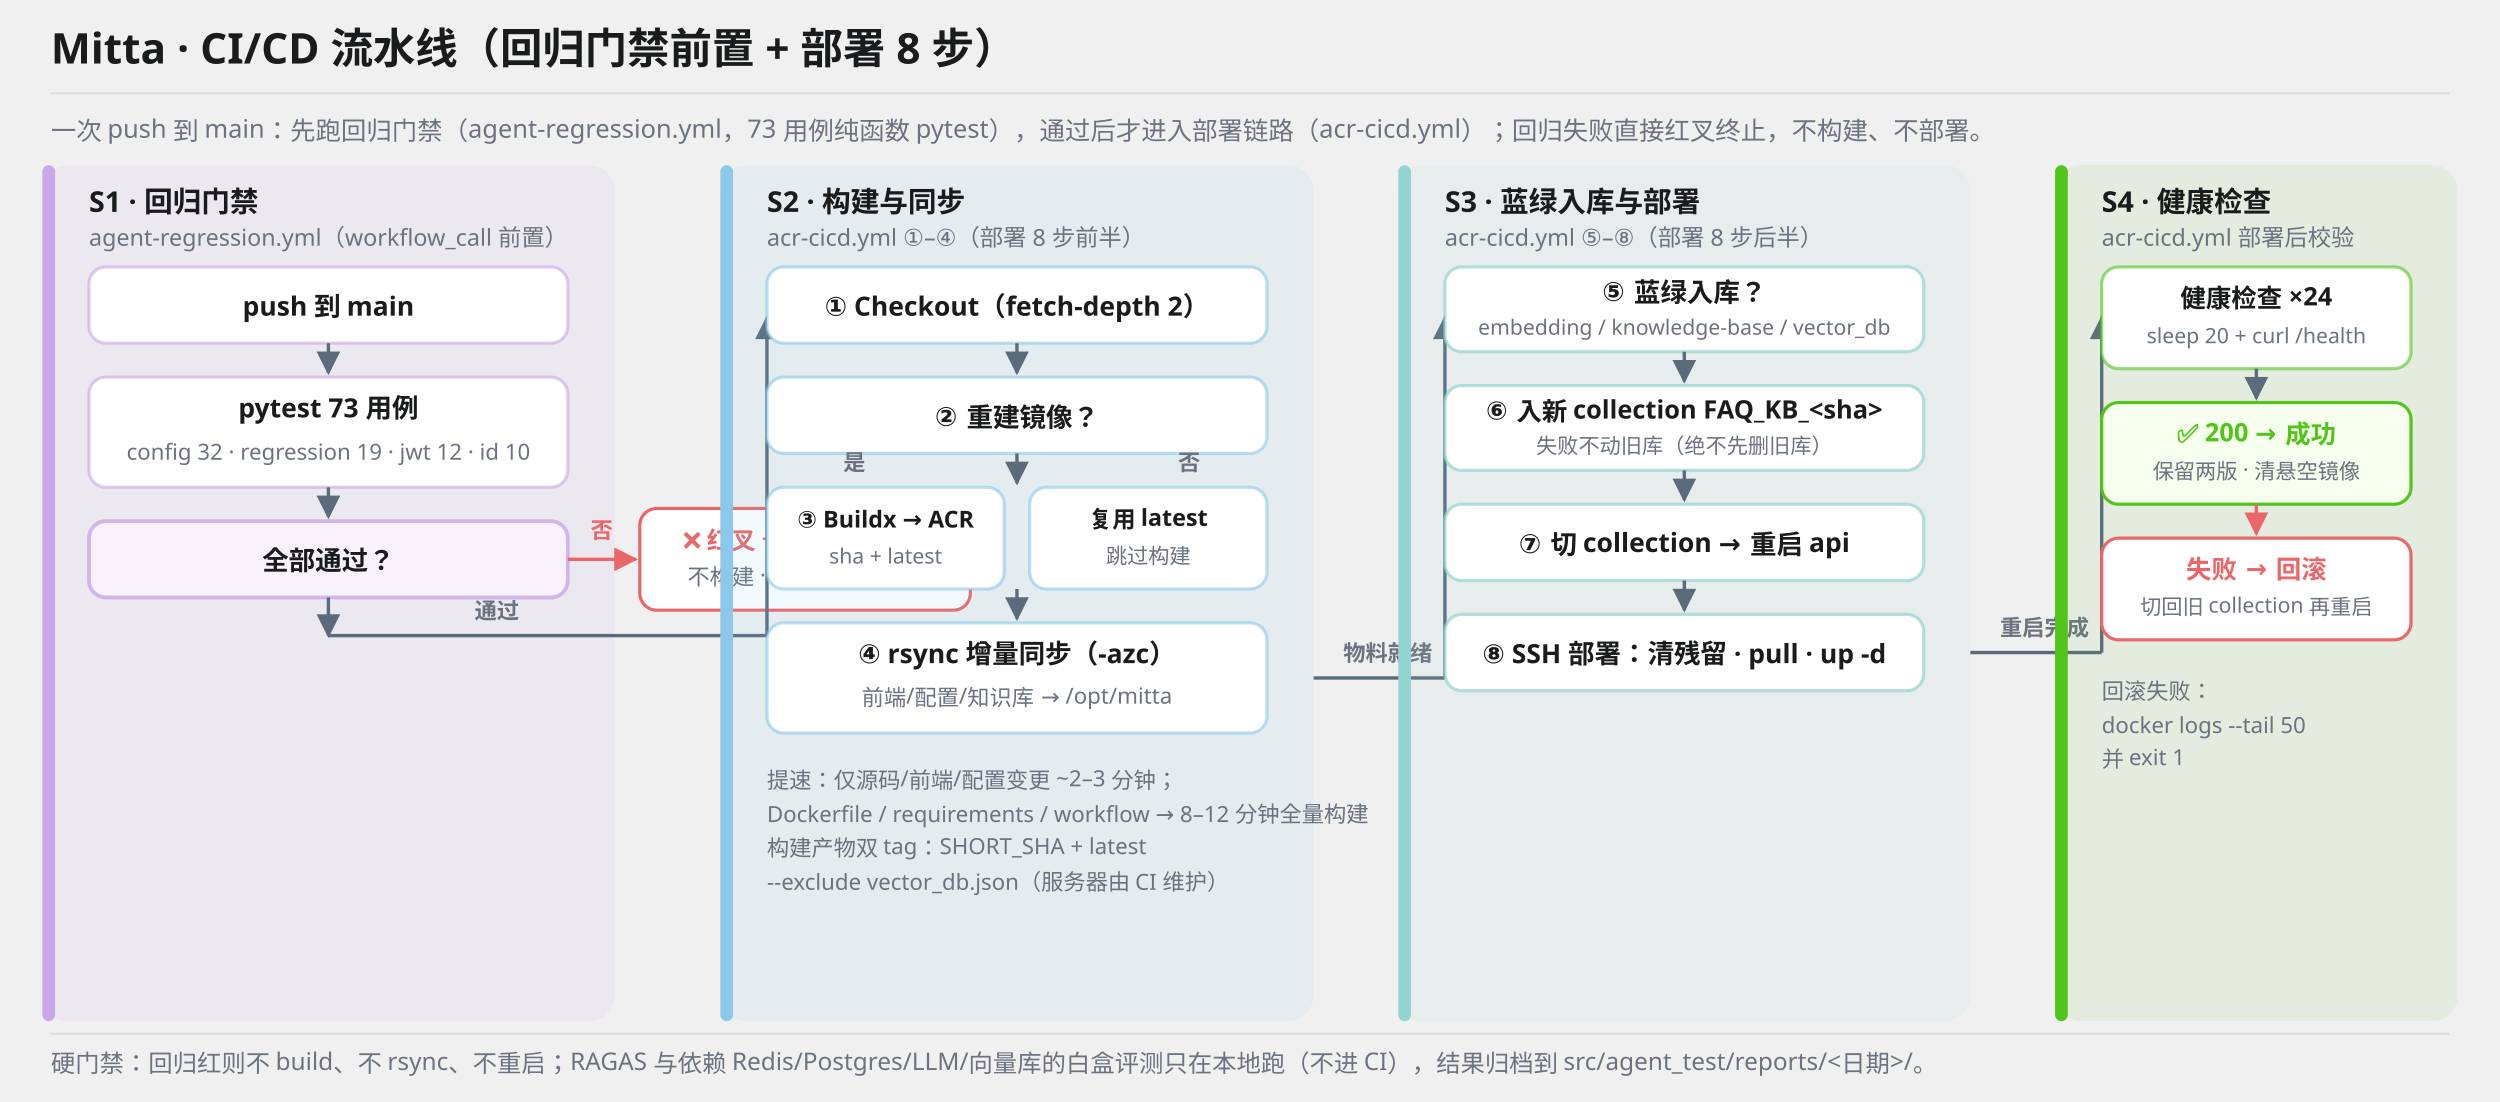
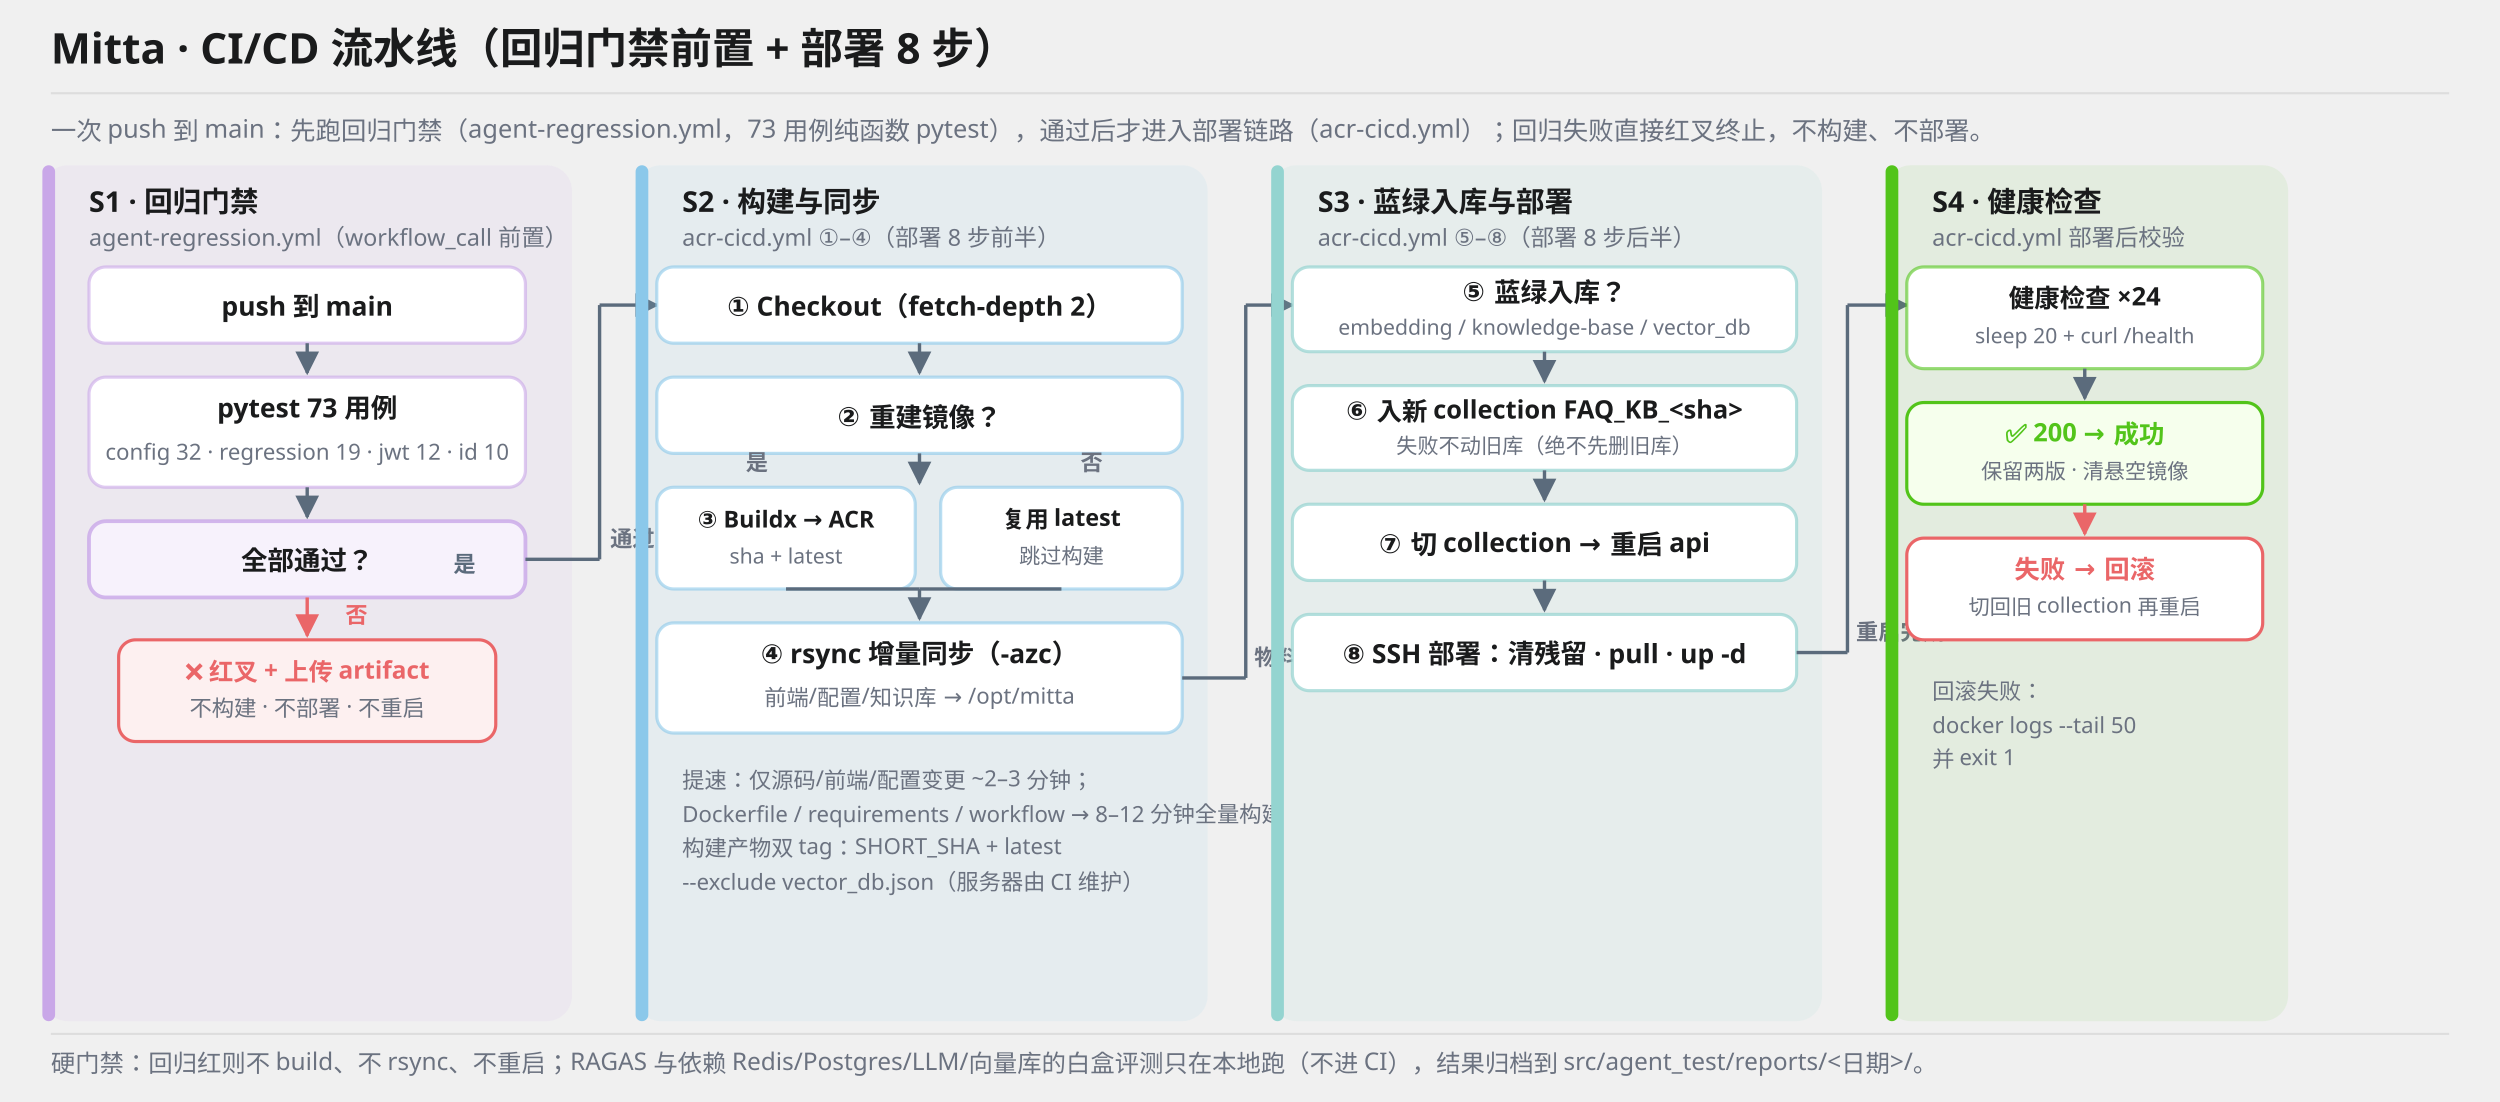
<svg xmlns="http://www.w3.org/2000/svg" viewBox="0 0 1180 520" width="1180" height="520" font-family="'Segoe UI','PingFang SC','Microsoft YaHei',sans-serif">
  <defs>
    <marker id="arr" viewBox="0 0 10 10" refX="9" refY="5" markerWidth="7" markerHeight="7" orient="auto-start-reverse">
      <path d="M0,0 L10,5 L0,10 z" fill="#5b6b7c" />
-     </marker>
-     <marker id="arrAccent" viewBox="0 0 10 10" refX="9" refY="5" markerWidth="7" markerHeight="7" orient="auto-start-reverse">
-       <path d="M0,0 L10,5 L0,10 z" fill="#3b82c4" />
    </marker>
    <marker id="arrRed" viewBox="0 0 10 10" refX="9" refY="5" markerWidth="7" markerHeight="7" orient="auto-start-reverse">
      <path d="M0,0 L10,5 L0,10 z" fill="#EA6668" />
    </marker>
  </defs>
  <text x="24" y="30" font-size="20" font-weight="700" fill="#1A1B1C">Mitta · CI/CD 流水线（回归门禁前置 + 部署 8 步）</text>
  <line x1="24" y1="44" x2="1156" y2="44" stroke="rgba(0,0,0,0.08)" stroke-width="1" />
  <text x="24" y="66" font-size="12" fill="#6B7280">一次 push 到 main：先跑回归门禁（agent-regression.yml，73 用例纯函数 pytest），通过后才进入部署链路（acr-cicd.yml）；回归失败直接红叉终止，不构建、不部署。</text>
-   <rect x="20" y="78" width="270" height="404" rx="12" fill="rgba(201,167,232,0.10)" />
+   <rect x="20" y="78" width="250" height="404" rx="12" fill="rgba(201,167,232,0.10)" />
  <rect x="20" y="78" width="6" height="404" rx="3" fill="#C9A7E8" />
  <text x="42" y="100" font-size="13.5" font-weight="700" fill="#1A1B1C">S1 · 回归门禁</text>
  <text x="42" y="116" font-size="11" fill="#6B7280">agent-regression.yml（workflow_call 前置）</text>
-   <rect x="42" y="126" width="226" height="36" rx="8" fill="#FFFFFF" stroke="rgba(201,167,232,0.6)" stroke-width="1.5" />
-   <text x="155" y="149" text-anchor="middle" font-size="12.5" font-weight="600" fill="#1A1B1C">push 到 main</text>
-   <line x1="155" y1="162" x2="155" y2="176" stroke="#5b6b7c" stroke-width="1.6" marker-end="url(#arr)" />
-   <rect x="42" y="178" width="226" height="52" rx="8" fill="#FFFFFF" stroke="rgba(201,167,232,0.6)" stroke-width="1.5" />
-   <text x="155" y="197" text-anchor="middle" font-size="12.5" font-weight="600" fill="#1A1B1C">pytest 73 用例</text>
-   <text x="155" y="217" text-anchor="middle" font-size="10.5" fill="#6B7280">config 32 · regression 19 · jwt 12 · id 10</text>
-   <line x1="155" y1="230" x2="155" y2="244" stroke="#5b6b7c" stroke-width="1.6" marker-end="url(#arr)" />
-   <rect x="42" y="246" width="226" height="36" rx="8" fill="#F7F2FC" stroke="rgba(201,167,232,0.8)" stroke-width="1.8" />
-   <text x="155" y="269" text-anchor="middle" font-size="12.5" font-weight="700" fill="#1A1B1C">全部通过？</text>
-   <line x1="268" y1="264" x2="300" y2="264" stroke="#EA6668" stroke-width="1.6" marker-end="url(#arrRed)" />
-   <text x="284" y="254" text-anchor="middle" font-size="10.5" fill="#EA6668" font-weight="600">否</text>
-   <rect x="302" y="240" width="156" height="48" rx="8" fill="#FFFFFF" stroke="#EA6668" stroke-width="1.5" />
-   <text x="380" y="259" text-anchor="middle" font-size="11.5" font-weight="600" fill="#EA6668">❌ 红叉 + 上传 artifact</text>
-   <text x="380" y="276" text-anchor="middle" font-size="10.5" fill="#6B7280">不构建 · 不部署 · 不重启</text>
-   <line x1="155" y1="282" x2="155" y2="300" stroke="#5b6b7c" stroke-width="1.6" marker-end="url(#arr)" />
-   <line x1="155" y1="300" x2="362" y2="300" stroke="#5b6b7c" stroke-width="1.6" />
-   <line x1="362" y1="300" x2="362" y2="150" stroke="#5b6b7c" stroke-width="1.6" marker-end="url(#arr)" />
-   <text x="224" y="292" font-size="10.5" fill="#6B7280" font-weight="600">通过</text>
-   <rect x="340" y="78" width="280" height="404" rx="12" fill="rgba(139,200,234,0.10)" />
-   <rect x="340" y="78" width="6" height="404" rx="3" fill="#8BC8EA" />
-   <text x="362" y="100" font-size="13.5" font-weight="700" fill="#1A1B1C">S2 · 构建与同步</text>
-   <text x="362" y="116" font-size="11" fill="#6B7280">acr-cicd.yml ①–④（部署 8 步前半）</text>
-   <rect x="362" y="126" width="236" height="36" rx="8" fill="#FFFFFF" stroke="rgba(139,200,234,0.6)" stroke-width="1.5" />
-   <text x="480" y="149" text-anchor="middle" font-size="12.5" font-weight="600" fill="#1A1B1C">① Checkout（fetch-depth 2）</text>
-   <line x1="480" y1="162" x2="480" y2="176" stroke="#5b6b7c" stroke-width="1.6" marker-end="url(#arr)" />
-   <rect x="362" y="178" width="236" height="36" rx="8" fill="#FFFFFF" stroke="rgba(139,200,234,0.6)" stroke-width="1.5" />
-   <text x="480" y="201" text-anchor="middle" font-size="12.5" font-weight="600" fill="#1A1B1C">② 重建镜像？</text>
-   <line x1="480" y1="214" x2="480" y2="228" stroke="#5b6b7c" stroke-width="1.6" marker-end="url(#arr)" />
-   <text x="398" y="222" font-size="10.5" fill="#6B7280" font-weight="600">是</text>
-   <text x="556" y="222" font-size="10.5" fill="#6B7280" font-weight="600">否</text>
-   <rect x="362" y="230" width="112" height="48" rx="8" fill="#FFFFFF" stroke="rgba(139,200,234,0.6)" stroke-width="1.5" />
-   <text x="418" y="249" text-anchor="middle" font-size="11" font-weight="600" fill="#1A1B1C">③ Buildx → ACR</text>
-   <text x="418" y="266" text-anchor="middle" font-size="10" fill="#6B7280">sha + latest</text>
-   <rect x="486" y="230" width="112" height="48" rx="8" fill="#FFFFFF" stroke="rgba(139,200,234,0.6)" stroke-width="1.5" />
-   <text x="542" y="249" text-anchor="middle" font-size="11" font-weight="600" fill="#1A1B1C">复用 latest</text>
-   <text x="542" y="266" text-anchor="middle" font-size="10" fill="#6B7280">跳过构建</text>
-   <line x1="480" y1="278" x2="480" y2="292" stroke="#5b6b7c" stroke-width="1.6" marker-end="url(#arr)" />
-   <rect x="362" y="294" width="236" height="52" rx="8" fill="#FFFFFF" stroke="rgba(139,200,234,0.6)" stroke-width="1.5" />
-   <text x="480" y="313" text-anchor="middle" font-size="12.5" font-weight="600" fill="#1A1B1C">④ rsync 增量同步（-azc）</text>
-   <text x="480" y="333" text-anchor="middle" font-size="10.5" fill="#6B7280">前端/配置/知识库 → /opt/mitta</text>
-   <text x="362" y="372" font-size="10.5" fill="#6B7280">提速：仅源码/前端/配置变更 ~2–3 分钟；</text>
-   <text x="362" y="388" font-size="10.5" fill="#6B7280">Dockerfile / requirements / workflow → 8–12 分钟全量构建</text>
-   <text x="362" y="404" font-size="10.5" fill="#6B7280">构建产物双 tag：SHORT_SHA + latest</text>
-   <text x="362" y="420" font-size="10.5" fill="#6B7280">--exclude vector_db.json（服务器由 CI 维护）</text>
-   <line x1="620" y1="320" x2="682" y2="320" stroke="#5b6b7c" stroke-width="1.6" />
-   <line x1="682" y1="320" x2="682" y2="150" stroke="#5b6b7c" stroke-width="1.6" marker-end="url(#arr)" />
-   <text x="634" y="312" font-size="10.5" fill="#6B7280" font-weight="600">物料就绪</text>
-   <rect x="660" y="78" width="270" height="404" rx="12" fill="rgba(148,212,208,0.10)" />
-   <rect x="660" y="78" width="6" height="404" rx="3" fill="#94D4D0" />
-   <text x="682" y="100" font-size="13.5" font-weight="700" fill="#1A1B1C">S3 · 蓝绿入库与部署</text>
-   <text x="682" y="116" font-size="11" fill="#6B7280">acr-cicd.yml ⑤–⑧（部署 8 步后半）</text>
-   <rect x="682" y="126" width="226" height="40" rx="8" fill="#FFFFFF" stroke="rgba(148,212,208,0.7)" stroke-width="1.5" />
-   <text x="795" y="142" text-anchor="middle" font-size="12.5" font-weight="600" fill="#1A1B1C">⑤ 蓝绿入库？</text>
-   <text x="795" y="158" text-anchor="middle" font-size="10" fill="#6B7280">embedding / knowledge-base / vector_db</text>
-   <line x1="795" y1="166" x2="795" y2="180" stroke="#5b6b7c" stroke-width="1.6" marker-end="url(#arr)" />
-   <rect x="682" y="182" width="226" height="40" rx="8" fill="#FFFFFF" stroke="rgba(148,212,208,0.7)" stroke-width="1.5" />
-   <text x="795" y="198" text-anchor="middle" font-size="12" font-weight="600" fill="#1A1B1C">⑥ 入新 collection FAQ_KB_&lt;sha&gt;</text>
-   <text x="795" y="214" text-anchor="middle" font-size="10" fill="#6B7280">失败不动旧库（绝不先删旧库）</text>
-   <line x1="795" y1="222" x2="795" y2="236" stroke="#5b6b7c" stroke-width="1.6" marker-end="url(#arr)" />
-   <rect x="682" y="238" width="226" height="36" rx="8" fill="#FFFFFF" stroke="rgba(148,212,208,0.7)" stroke-width="1.5" />
-   <text x="795" y="261" text-anchor="middle" font-size="12.5" font-weight="600" fill="#1A1B1C">⑦ 切 collection → 重启 api</text>
-   <line x1="795" y1="274" x2="795" y2="288" stroke="#5b6b7c" stroke-width="1.6" marker-end="url(#arr)" />
-   <rect x="682" y="290" width="226" height="36" rx="8" fill="#FFFFFF" stroke="rgba(148,212,208,0.7)" stroke-width="1.5" />
-   <text x="795" y="313" text-anchor="middle" font-size="12.5" font-weight="600" fill="#1A1B1C">⑧ SSH 部署：清残留 · pull · up -d</text>
-   <line x1="930" y1="308" x2="992" y2="308" stroke="#5b6b7c" stroke-width="1.6" />
-   <line x1="992" y1="308" x2="992" y2="150" stroke="#5b6b7c" stroke-width="1.6" marker-end="url(#arr)" />
-   <text x="944" y="300" font-size="10.5" fill="#6B7280" font-weight="600">重启完成</text>
-   <rect x="970" y="78" width="190" height="404" rx="12" fill="rgba(82,196,26,0.08)" />
-   <rect x="970" y="78" width="6" height="404" rx="3" fill="#52C41A" />
-   <text x="992" y="100" font-size="13.5" font-weight="700" fill="#1A1B1C">S4 · 健康检查</text>
-   <text x="992" y="116" font-size="11" fill="#6B7280">acr-cicd.yml 部署后校验</text>
-   <rect x="992" y="126" width="146" height="48" rx="8" fill="#FFFFFF" stroke="rgba(82,196,26,0.6)" stroke-width="1.5" />
-   <text x="1065" y="145" text-anchor="middle" font-size="12" font-weight="600" fill="#1A1B1C">健康检查 ×24</text>
-   <text x="1065" y="162" text-anchor="middle" font-size="10" fill="#6B7280">sleep 20 + curl /health</text>
-   <line x1="1065" y1="174" x2="1065" y2="188" stroke="#5b6b7c" stroke-width="1.6" marker-end="url(#arr)" />
-   <rect x="992" y="190" width="146" height="48" rx="8" fill="#F6FFED" stroke="#52C41A" stroke-width="1.5" />
-   <text x="1065" y="209" text-anchor="middle" font-size="12" font-weight="700" fill="#52C41A">✅ 200 → 成功</text>
-   <text x="1065" y="226" text-anchor="middle" font-size="10" fill="#6B7280">保留两版 · 清悬空镜像</text>
-   <line x1="1065" y1="238" x2="1065" y2="252" stroke="#EA6668" stroke-width="1.6" marker-end="url(#arrRed)" />
-   <rect x="992" y="254" width="146" height="48" rx="8" fill="#FFFFFF" stroke="#EA6668" stroke-width="1.5" />
-   <text x="1065" y="273" text-anchor="middle" font-size="12" font-weight="700" fill="#EA6668">失败 → 回滚</text>
-   <text x="1065" y="290" text-anchor="middle" font-size="10" fill="#6B7280">切回旧 collection 再重启</text>
-   <text x="992" y="330" font-size="10.5" fill="#6B7280">回滚失败：</text>
-   <text x="992" y="346" font-size="10.5" fill="#6B7280">docker logs --tail 50</text>
-   <text x="992" y="362" font-size="10.5" fill="#6B7280">并 exit 1</text>
+   <rect x="42" y="126" width="206" height="36" rx="8" fill="#FFFFFF" stroke="rgba(201,167,232,0.6)" stroke-width="1.5" />
+   <text x="145" y="149" text-anchor="middle" font-size="12.5" font-weight="600" fill="#1A1B1C">push 到 main</text>
+   <line x1="145" y1="162" x2="145" y2="176" stroke="#5b6b7c" stroke-width="1.6" marker-end="url(#arr)" />
+   <rect x="42" y="178" width="206" height="52" rx="8" fill="#FFFFFF" stroke="rgba(201,167,232,0.6)" stroke-width="1.5" />
+   <text x="145" y="197" text-anchor="middle" font-size="12.5" font-weight="600" fill="#1A1B1C">pytest 73 用例</text>
+   <text x="145" y="217" text-anchor="middle" font-size="10.5" fill="#6B7280">config 32 · regression 19 · jwt 12 · id 10</text>
+   <line x1="145" y1="230" x2="145" y2="244" stroke="#5b6b7c" stroke-width="1.6" marker-end="url(#arr)" />
+   <rect x="42" y="246" width="206" height="36" rx="8" fill="#F7F2FC" stroke="rgba(201,167,232,0.8)" stroke-width="1.8" />
+   <text x="145" y="269" text-anchor="middle" font-size="12.5" font-weight="700" fill="#1A1B1C">全部通过？</text>
+   <line x1="145" y1="282" x2="145" y2="300" stroke="#EA6668" stroke-width="1.6" marker-end="url(#arrRed)" />
+   <text x="163" y="294" font-size="10.5" fill="#EA6668" font-weight="600">否</text>
+   <rect x="56" y="302" width="178" height="48" rx="8" fill="#FDF0F0" stroke="#EA6668" stroke-width="1.5" />
+   <text x="145" y="321" text-anchor="middle" font-size="11.5" font-weight="600" fill="#EA6668">❌ 红叉 + 上传 artifact</text>
+   <text x="145" y="338" text-anchor="middle" font-size="10.5" fill="#6B7280">不构建 · 不部署 · 不重启</text>
+   <text x="214" y="270" font-size="10.5" fill="#5b6b7c" font-weight="600">是</text>
+   <line x1="248" y1="264" x2="283" y2="264" stroke="#5b6b7c" stroke-width="1.6" />
+   <line x1="283" y1="264" x2="283" y2="144" stroke="#5b6b7c" stroke-width="1.6" />
+   <line x1="283" y1="144" x2="310" y2="144" stroke="#5b6b7c" stroke-width="1.6" marker-end="url(#arr)" />
+   <text x="288" y="258" font-size="10.5" fill="#6B7280" font-weight="600">通过</text>
+   <rect x="300" y="78" width="270" height="404" rx="12" fill="rgba(139,200,234,0.10)" />
+   <rect x="300" y="78" width="6" height="404" rx="3" fill="#8BC8EA" />
+   <text x="322" y="100" font-size="13.5" font-weight="700" fill="#1A1B1C">S2 · 构建与同步</text>
+   <text x="322" y="116" font-size="11" fill="#6B7280">acr-cicd.yml ①–④（部署 8 步前半）</text>
+   <rect x="310" y="126" width="248" height="36" rx="8" fill="#FFFFFF" stroke="rgba(139,200,234,0.6)" stroke-width="1.5" />
+   <text x="434" y="149" text-anchor="middle" font-size="12.5" font-weight="600" fill="#1A1B1C">① Checkout（fetch-depth 2）</text>
+   <line x1="434" y1="162" x2="434" y2="176" stroke="#5b6b7c" stroke-width="1.6" marker-end="url(#arr)" />
+   <rect x="310" y="178" width="248" height="36" rx="8" fill="#FFFFFF" stroke="rgba(139,200,234,0.6)" stroke-width="1.5" />
+   <text x="434" y="201" text-anchor="middle" font-size="12.5" font-weight="600" fill="#1A1B1C">② 重建镜像？</text>
+   <line x1="434" y1="214" x2="434" y2="228" stroke="#5b6b7c" stroke-width="1.6" marker-end="url(#arr)" />
+   <text x="352" y="222" font-size="10.5" fill="#6B7280" font-weight="600">是</text>
+   <text x="510" y="222" font-size="10.5" fill="#6B7280" font-weight="600">否</text>
+   <rect x="310" y="230" width="122" height="48" rx="8" fill="#FFFFFF" stroke="rgba(139,200,234,0.6)" stroke-width="1.5" />
+   <text x="371" y="249" text-anchor="middle" font-size="11" font-weight="600" fill="#1A1B1C">③ Buildx → ACR</text>
+   <text x="371" y="266" text-anchor="middle" font-size="10" fill="#6B7280">sha + latest</text>
+   <rect x="444" y="230" width="114" height="48" rx="8" fill="#FFFFFF" stroke="rgba(139,200,234,0.6)" stroke-width="1.5" />
+   <text x="501" y="249" text-anchor="middle" font-size="11" font-weight="600" fill="#1A1B1C">复用 latest</text>
+   <text x="501" y="266" text-anchor="middle" font-size="10" fill="#6B7280">跳过构建</text>
+   <line x1="371" y1="278" x2="434" y2="278" stroke="#5b6b7c" stroke-width="1.6" />
+   <line x1="501" y1="278" x2="434" y2="278" stroke="#5b6b7c" stroke-width="1.6" />
+   <line x1="434" y1="278" x2="434" y2="292" stroke="#5b6b7c" stroke-width="1.6" marker-end="url(#arr)" />
+   <rect x="310" y="294" width="248" height="52" rx="8" fill="#FFFFFF" stroke="rgba(139,200,234,0.6)" stroke-width="1.5" />
+   <text x="434" y="313" text-anchor="middle" font-size="12.5" font-weight="600" fill="#1A1B1C">④ rsync 增量同步（-azc）</text>
+   <text x="434" y="333" text-anchor="middle" font-size="10.5" fill="#6B7280">前端/配置/知识库 → /opt/mitta</text>
+   <text x="322" y="372" font-size="10.5" fill="#6B7280">提速：仅源码/前端/配置变更 ~2–3 分钟；</text>
+   <text x="322" y="388" font-size="10.5" fill="#6B7280">Dockerfile / requirements / workflow → 8–12 分钟全量构建</text>
+   <text x="322" y="404" font-size="10.5" fill="#6B7280">构建产物双 tag：SHORT_SHA + latest</text>
+   <text x="322" y="420" font-size="10.5" fill="#6B7280">--exclude vector_db.json（服务器由 CI 维护）</text>
+   <line x1="558" y1="320" x2="588" y2="320" stroke="#5b6b7c" stroke-width="1.6" />
+   <line x1="588" y1="320" x2="588" y2="144" stroke="#5b6b7c" stroke-width="1.6" />
+   <line x1="588" y1="144" x2="610" y2="144" stroke="#5b6b7c" stroke-width="1.6" marker-end="url(#arr)" />
+   <text x="592" y="314" font-size="10.5" fill="#6B7280" font-weight="600">物料就绪</text>
+   <rect x="600" y="78" width="260" height="404" rx="12" fill="rgba(148,212,208,0.10)" />
+   <rect x="600" y="78" width="6" height="404" rx="3" fill="#94D4D0" />
+   <text x="622" y="100" font-size="13.5" font-weight="700" fill="#1A1B1C">S3 · 蓝绿入库与部署</text>
+   <text x="622" y="116" font-size="11" fill="#6B7280">acr-cicd.yml ⑤–⑧（部署 8 步后半）</text>
+   <rect x="610" y="126" width="238" height="40" rx="8" fill="#FFFFFF" stroke="rgba(148,212,208,0.7)" stroke-width="1.5" />
+   <text x="729" y="142" text-anchor="middle" font-size="12.5" font-weight="600" fill="#1A1B1C">⑤ 蓝绿入库？</text>
+   <text x="729" y="158" text-anchor="middle" font-size="10" fill="#6B7280">embedding / knowledge-base / vector_db</text>
+   <line x1="729" y1="166" x2="729" y2="180" stroke="#5b6b7c" stroke-width="1.6" marker-end="url(#arr)" />
+   <rect x="610" y="182" width="238" height="40" rx="8" fill="#FFFFFF" stroke="rgba(148,212,208,0.7)" stroke-width="1.5" />
+   <text x="729" y="198" text-anchor="middle" font-size="12" font-weight="600" fill="#1A1B1C">⑥ 入新 collection FAQ_KB_&lt;sha&gt;</text>
+   <text x="729" y="214" text-anchor="middle" font-size="10" fill="#6B7280">失败不动旧库（绝不先删旧库）</text>
+   <line x1="729" y1="222" x2="729" y2="236" stroke="#5b6b7c" stroke-width="1.6" marker-end="url(#arr)" />
+   <rect x="610" y="238" width="238" height="36" rx="8" fill="#FFFFFF" stroke="rgba(148,212,208,0.7)" stroke-width="1.5" />
+   <text x="729" y="261" text-anchor="middle" font-size="12.5" font-weight="600" fill="#1A1B1C">⑦ 切 collection → 重启 api</text>
+   <line x1="729" y1="274" x2="729" y2="288" stroke="#5b6b7c" stroke-width="1.6" marker-end="url(#arr)" />
+   <rect x="610" y="290" width="238" height="36" rx="8" fill="#FFFFFF" stroke="rgba(148,212,208,0.7)" stroke-width="1.5" />
+   <text x="729" y="313" text-anchor="middle" font-size="12.5" font-weight="600" fill="#1A1B1C">⑧ SSH 部署：清残留 · pull · up -d</text>
+   <line x1="848" y1="308" x2="872" y2="308" stroke="#5b6b7c" stroke-width="1.6" />
+   <line x1="872" y1="308" x2="872" y2="144" stroke="#5b6b7c" stroke-width="1.6" />
+   <line x1="872" y1="144" x2="900" y2="144" stroke="#5b6b7c" stroke-width="1.6" marker-end="url(#arr)" />
+   <text x="876" y="302" font-size="10.5" fill="#6B7280" font-weight="600">重启完成</text>
+   <rect x="890" y="78" width="190" height="404" rx="12" fill="rgba(82,196,26,0.08)" />
+   <rect x="890" y="78" width="6" height="404" rx="3" fill="#52C41A" />
+   <text x="912" y="100" font-size="13.5" font-weight="700" fill="#1A1B1C">S4 · 健康检查</text>
+   <text x="912" y="116" font-size="11" fill="#6B7280">acr-cicd.yml 部署后校验</text>
+   <rect x="900" y="126" width="168" height="48" rx="8" fill="#FFFFFF" stroke="rgba(82,196,26,0.6)" stroke-width="1.5" />
+   <text x="984" y="145" text-anchor="middle" font-size="12" font-weight="600" fill="#1A1B1C">健康检查 ×24</text>
+   <text x="984" y="162" text-anchor="middle" font-size="10" fill="#6B7280">sleep 20 + curl /health</text>
+   <line x1="984" y1="174" x2="984" y2="188" stroke="#5b6b7c" stroke-width="1.6" marker-end="url(#arr)" />
+   <rect x="900" y="190" width="168" height="48" rx="8" fill="#F6FFED" stroke="#52C41A" stroke-width="1.5" />
+   <text x="984" y="209" text-anchor="middle" font-size="12" font-weight="700" fill="#52C41A">✅ 200 → 成功</text>
+   <text x="984" y="226" text-anchor="middle" font-size="10" fill="#6B7280">保留两版 · 清悬空镜像</text>
+   <line x1="984" y1="238" x2="984" y2="252" stroke="#EA6668" stroke-width="1.6" marker-end="url(#arrRed)" />
+   <rect x="900" y="254" width="168" height="48" rx="8" fill="#FFFFFF" stroke="#EA6668" stroke-width="1.5" />
+   <text x="984" y="273" text-anchor="middle" font-size="12" font-weight="700" fill="#EA6668">失败 → 回滚</text>
+   <text x="984" y="290" text-anchor="middle" font-size="10" fill="#6B7280">切回旧 collection 再重启</text>
+   <text x="912" y="330" font-size="10.5" fill="#6B7280">回滚失败：</text>
+   <text x="912" y="346" font-size="10.5" fill="#6B7280">docker logs --tail 50</text>
+   <text x="912" y="362" font-size="10.5" fill="#6B7280">并 exit 1</text>
  <line x1="24" y1="488" x2="1156" y2="488" stroke="rgba(0,0,0,0.08)" stroke-width="1" />
  <text x="24" y="506" font-size="11.5" fill="#6B7280">硬门禁：回归红则不 build、不 rsync、不重启；RAGAS 与依赖 Redis/Postgres/LLM/向量库的白盒评测只在本地跑（不进 CI），结果归档到 src/agent_test/reports/&lt;日期&gt;/。</text>
</svg>
